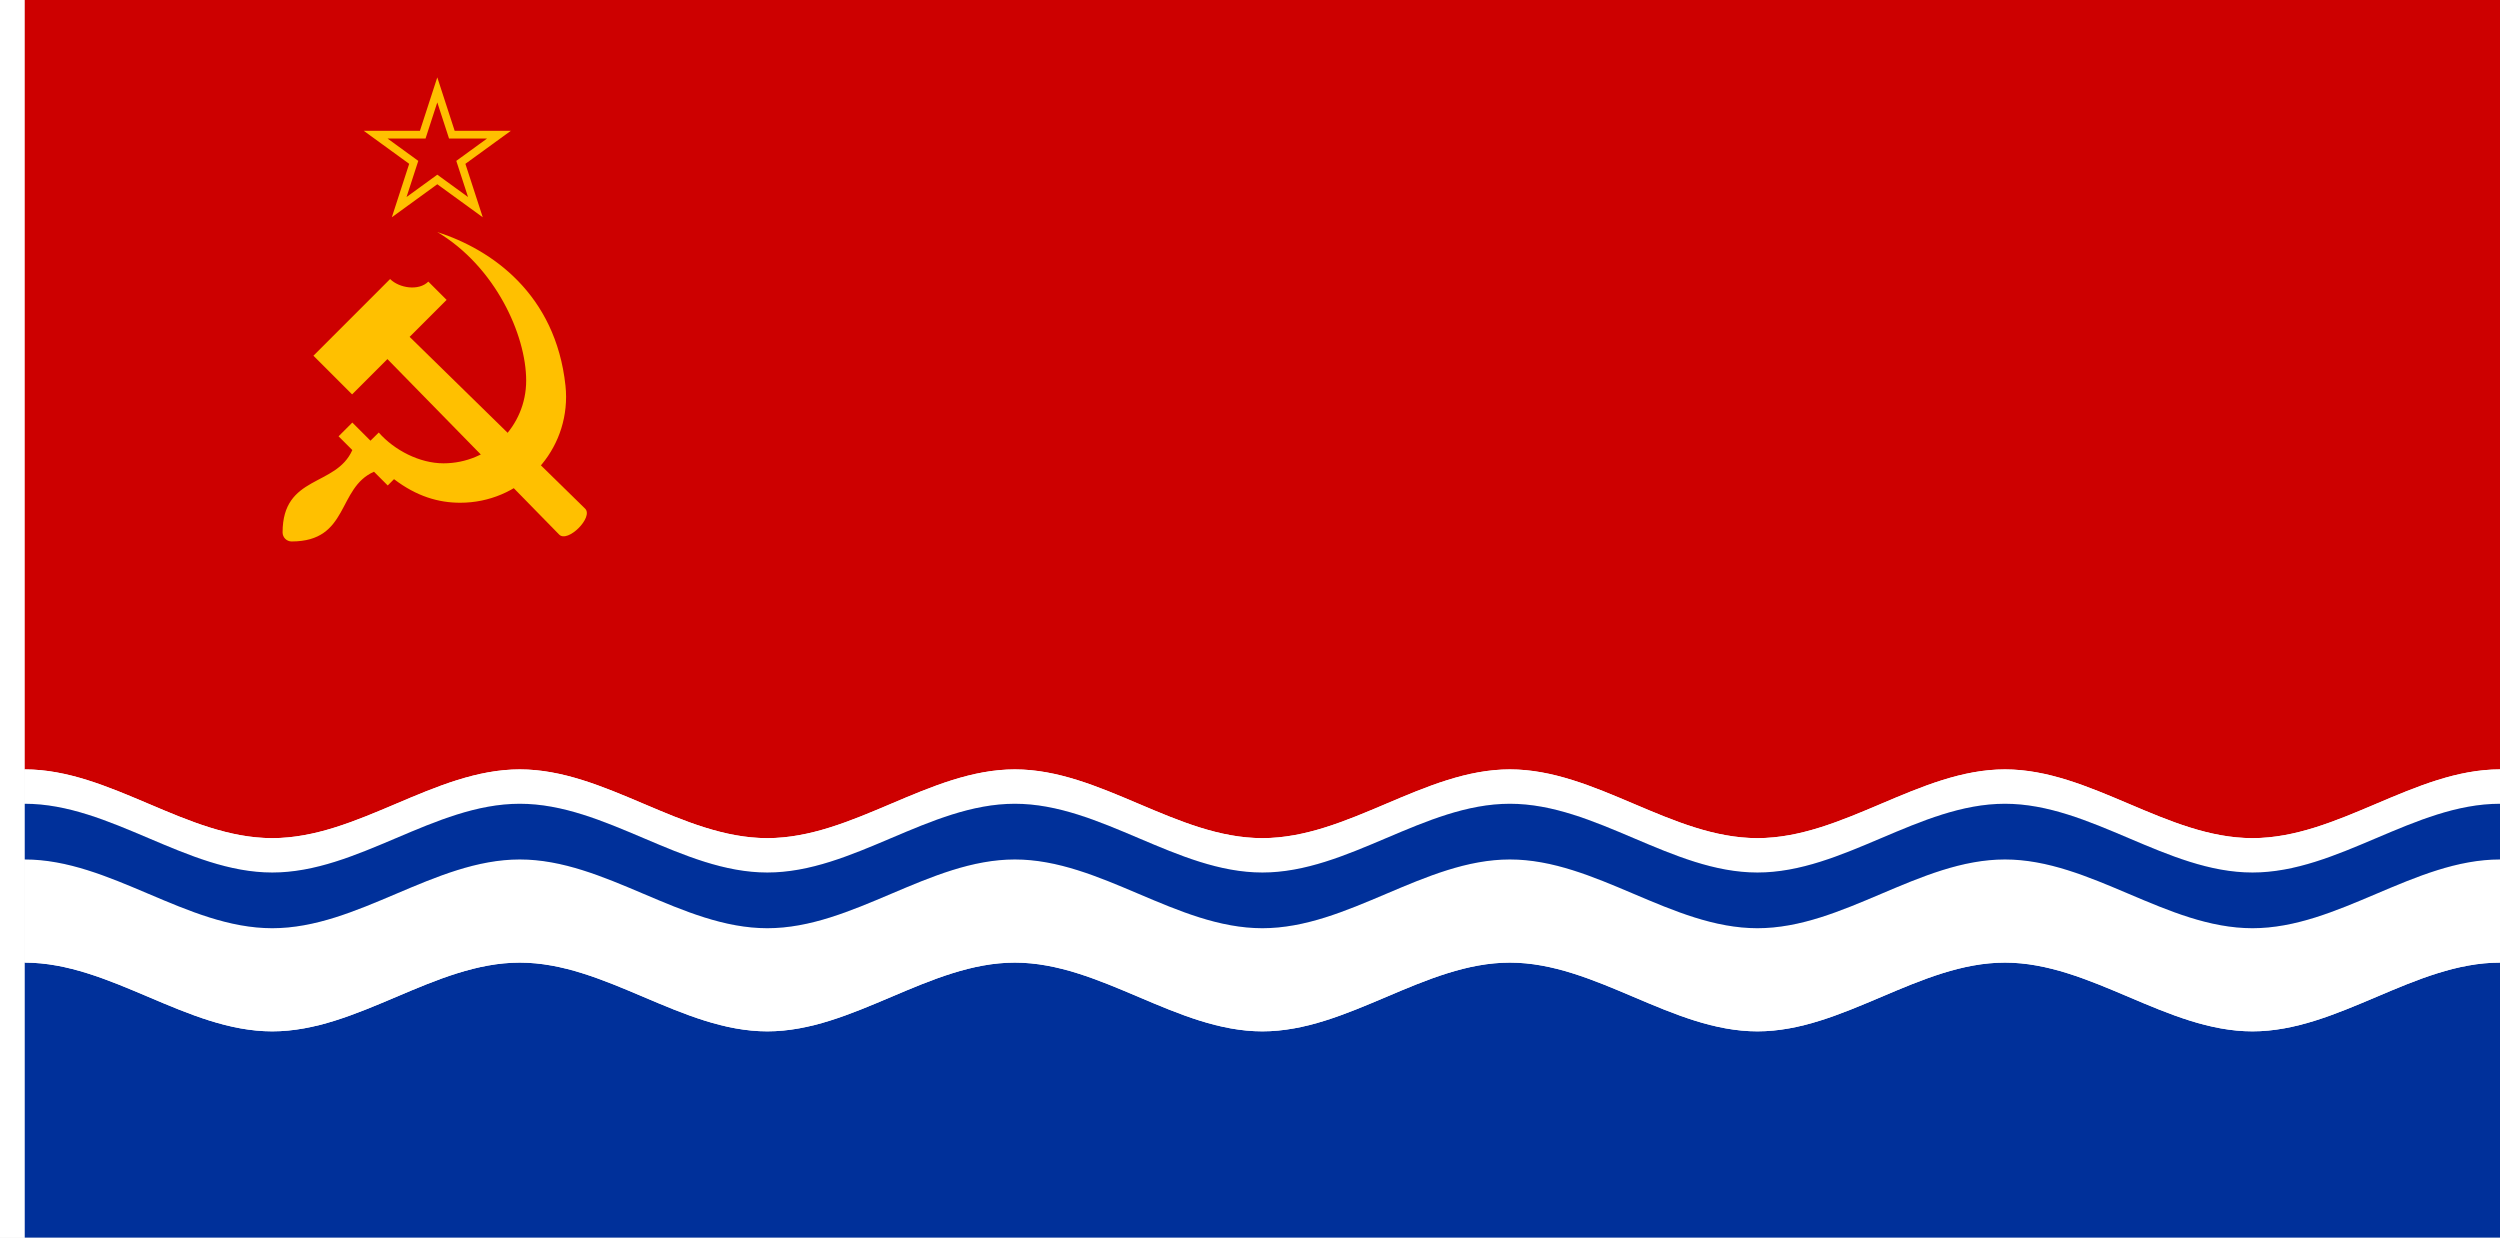
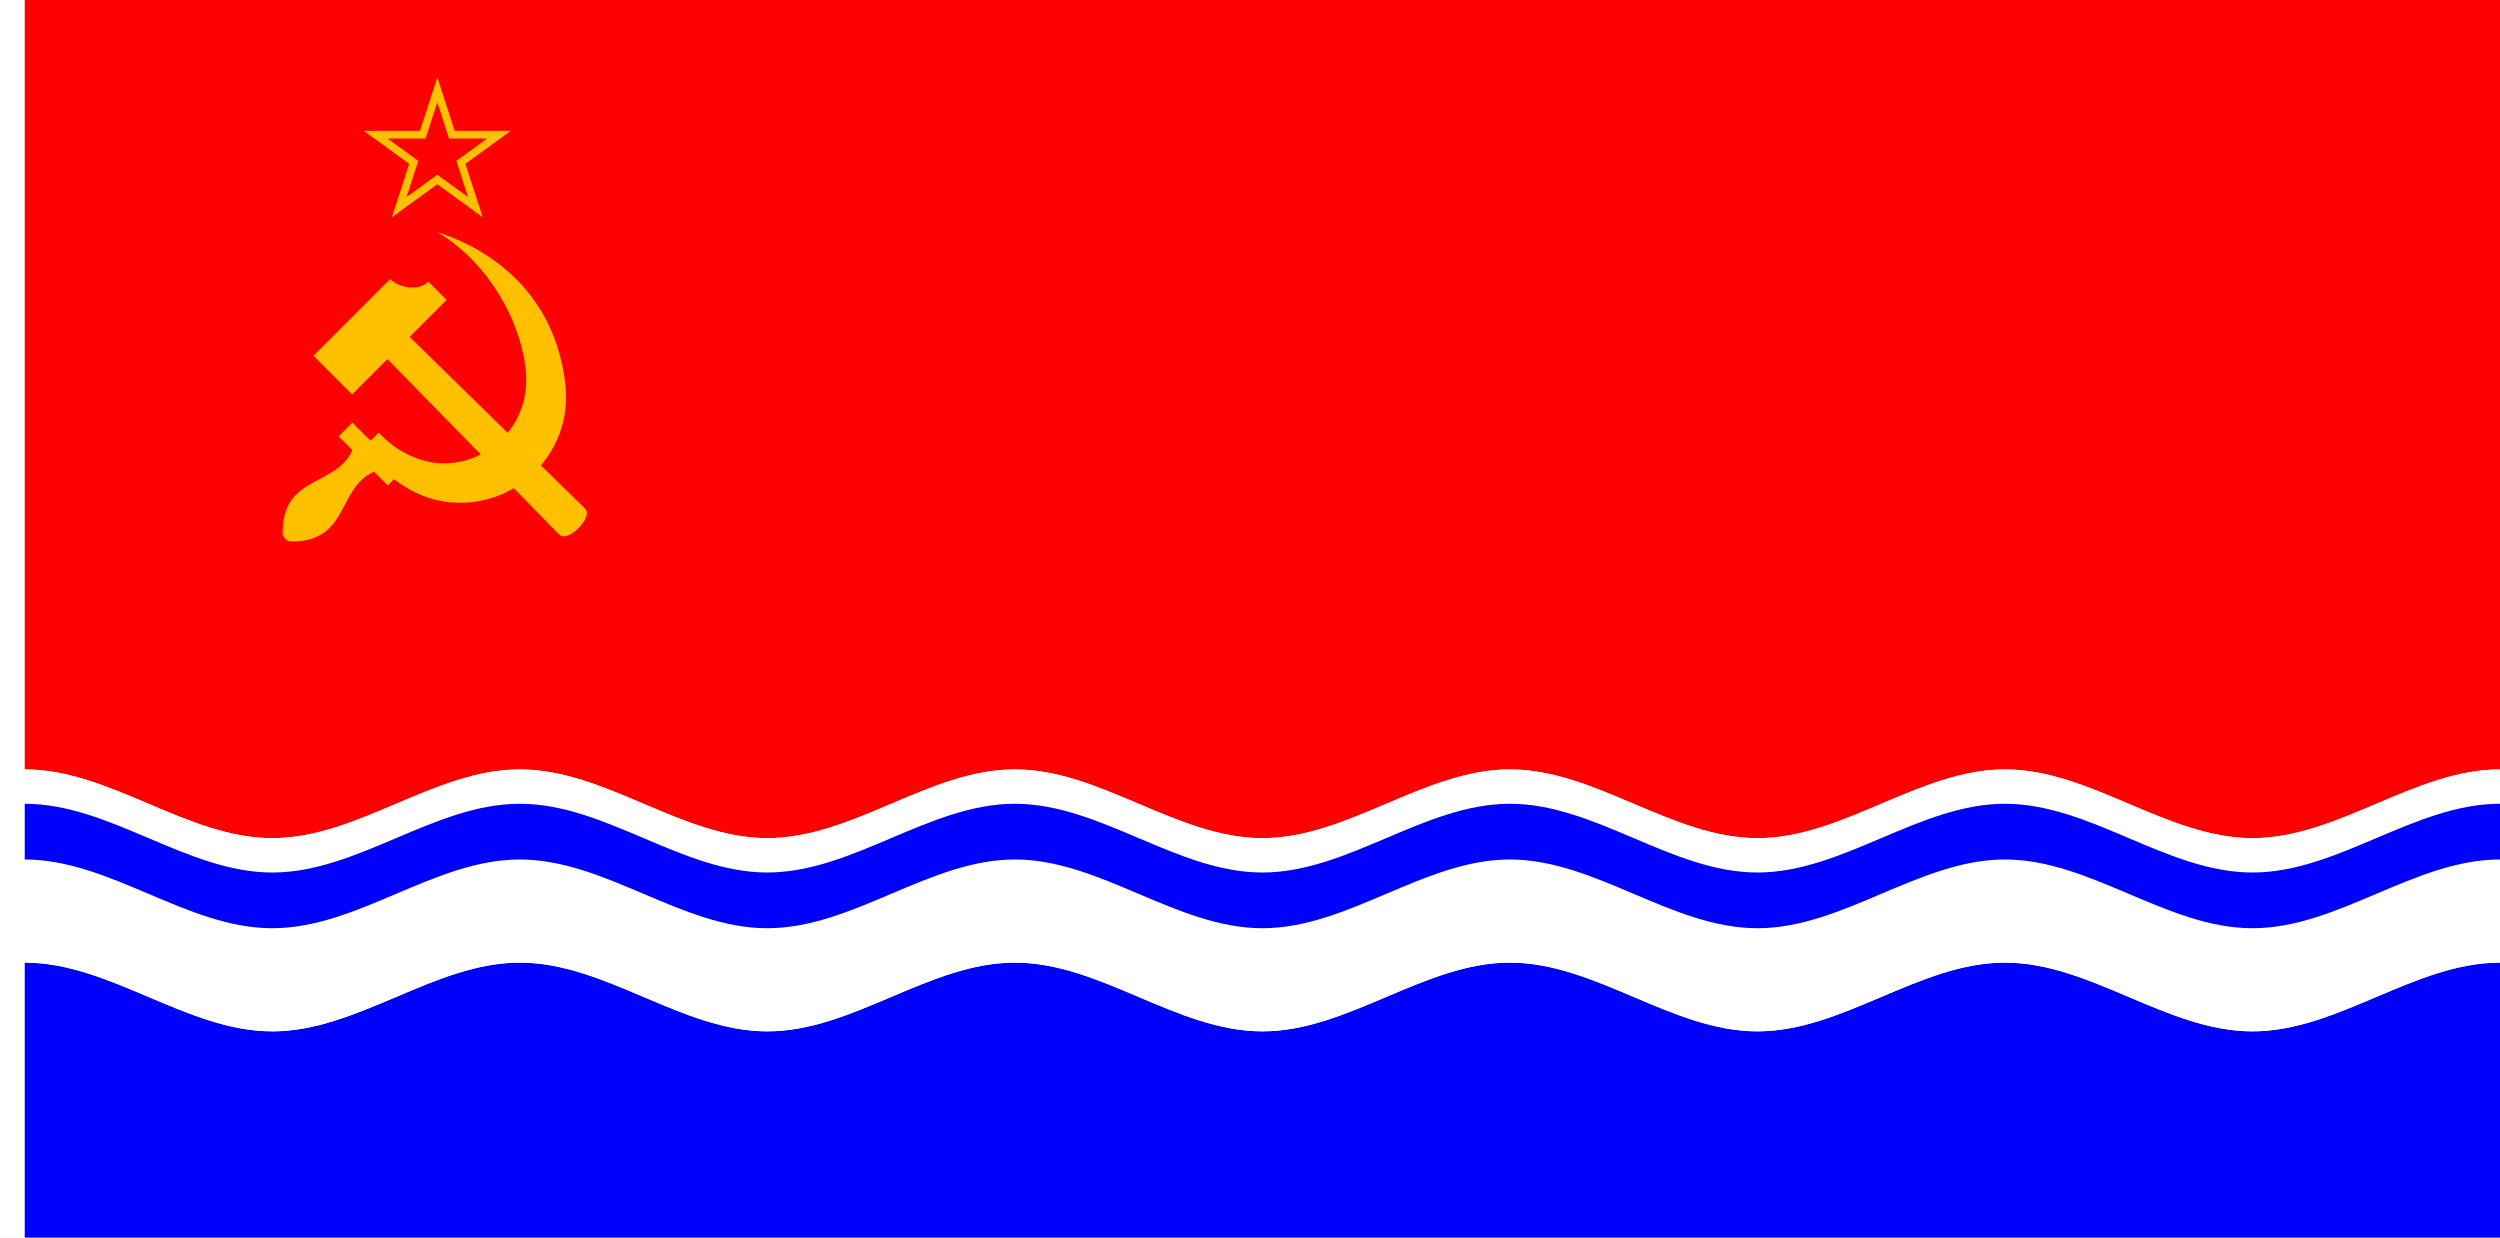
<svg xmlns="http://www.w3.org/2000/svg" width="3636" height="1800" viewBox="0 0 962.025 476.25" version="1.1" id="svg8">
  <defs id="defs2" />
  <g id="layer1" transform="translate(112.3345,-299.2679)">
    <path style="fill:#ffffff;fill-opacity:1;stroke:none;stroke-width:0.512px;stroke-linecap:butt;stroke-linejoin:miter;stroke-opacity:1" d="m -102.81,299.268 h -9.525 v 476.25 h 9.525 z" id="path1079" />
-     <path id="path822" d="m -102.81,299.268 h 952.5 l 2e-5,296.07 c -32.952,0 -62.298,26.458 -95.25,26.458 -32.952,0 -62.298,-26.458 -95.25,-26.458 -32.952,0 -62.298,26.458 -95.25,26.458 -32.952,0 -62.298,-26.458 -95.25,-26.458 -32.952,0 -62.298,26.458 -95.25,26.458 -32.952,0 -62.298,-26.458 -95.25,-26.458 -32.952,0 -62.298,26.458 -95.25,26.458 -32.952,0 -62.298,-26.458 -95.25,-26.458 -32.952,0 -62.298,26.458 -95.25,26.458 -32.952,0 -62.298,-26.458 -95.25,-26.458 z" style="fill:#cd0000;fill-opacity:1;stroke:none;stroke-width:1.296px;stroke-linecap:butt;stroke-linejoin:miter;stroke-opacity:1" />
-     <g id="g4">
-       <path style="fill:#ffc000;fill-opacity:1;fill-rule:evenodd;stroke:none;stroke-width:0.265;stroke-linecap:round;stroke-linejoin:round;stroke-miterlimit:4;stroke-dasharray:none;stroke-dashoffset:0;stroke-opacity:1" d="m 36.87,486.084 -5.292,-5.292 c -14.267,6.278 -9.473,26.823 -31.689,26.835 -1.923,10e-4 -3.482,-1.558 -3.481,-3.481 0.011,-22.215 20.557,-17.422 26.835,-31.689 l -5.292,-5.292 5.292,-5.292 6.982,6.982 3.19,-3.145 c 6.031,6.847 15.769,11.845 24.894,11.85 17.581,0.01 31.844,-14.252 31.834,-31.834 -0.01,-17.666 -11.947,-43.906 -34.203,-57.162 20.988,6.762 45.534,23.873 49.326,59.099 0.153,1.422 0.234,2.861 0.234,4.31 0.002,22.509 -18.247,40.768 -40.756,40.756 -8.383,-0.004 -16.799,-2.473 -25.457,-9.077 z" id="circle2045" />
-       <path id="path891-1" d="m 112.816,494.989 c 3.363,3.292 -6.691,13.346 -9.983,9.983 L 36.743,437.447 23.158,451.032 8.275,436.15 37.782,406.643 c 3.496,3.496 11.01,4.687 14.708,0.989 l 7.034,7.034 -14.232,14.232 z" style="fill:#ffc000;fill-opacity:1;fill-rule:evenodd;stroke:none;stroke-width:0.265;stroke-linecap:round;stroke-linejoin:round;stroke-miterlimit:4;stroke-dasharray:none;stroke-dashoffset:0;stroke-opacity:1" />
+     <path id="path822" d="m -102.81,299.268 h 952.5 l 2e-5,296.07 c -32.952,0 -62.298,26.458 -95.25,26.458 -32.952,0 -62.298,-26.458 -95.25,-26.458 -32.952,0 -62.298,26.458 -95.25,26.458 -32.952,0 -62.298,-26.458 -95.25,-26.458 -32.952,0 -62.298,26.458 -95.25,26.458 -32.952,0 -62.298,-26.458 -95.25,-26.458 -32.952,0 -62.298,26.458 -95.25,26.458 -32.952,0 -62.298,-26.458 -95.25,-26.458 -32.952,0 -62.298,26.458 -95.25,26.458 -32.952,0 -62.298,-26.458 -95.25,-26.458 z" style="fill:#ff0000;fill-opacity:1;stroke:none;stroke-width:1.296px;stroke-linecap:butt;stroke-linejoin:miter;stroke-opacity:1" />
+     <g id="g1" style="fill:#ffc000;fill-opacity:1">
+       <g id="g4" style="fill:#ffc000;fill-opacity:1">
+         <path style="fill:#ffc000;fill-opacity:1;fill-rule:evenodd;stroke:none;stroke-width:0.265;stroke-linecap:round;stroke-linejoin:round;stroke-miterlimit:4;stroke-dasharray:none;stroke-dashoffset:0;stroke-opacity:1" d="m 36.87,486.084 -5.292,-5.292 c -14.267,6.278 -9.473,26.823 -31.689,26.835 -1.923,10e-4 -3.482,-1.558 -3.481,-3.481 0.011,-22.215 20.557,-17.422 26.835,-31.689 l -5.292,-5.292 5.292,-5.292 6.982,6.982 3.19,-3.145 c 6.031,6.847 15.769,11.845 24.894,11.85 17.581,0.01 31.844,-14.252 31.834,-31.834 -0.01,-17.666 -11.947,-43.906 -34.203,-57.162 20.988,6.762 45.534,23.873 49.326,59.099 0.153,1.422 0.234,2.861 0.234,4.31 0.002,22.509 -18.247,40.768 -40.756,40.756 -8.383,-0.004 -16.799,-2.473 -25.457,-9.077 z" id="circle2045" />
+         <path id="path891-1" d="m 112.816,494.989 c 3.363,3.292 -6.691,13.346 -9.983,9.983 L 36.743,437.447 23.158,451.032 8.275,436.15 37.782,406.643 c 3.496,3.496 11.01,4.687 14.708,0.989 l 7.034,7.034 -14.232,14.232 z" style="fill:#ffc000;fill-opacity:1;fill-rule:evenodd;stroke:none;stroke-width:0.265;stroke-linecap:round;stroke-linejoin:round;stroke-miterlimit:4;stroke-dasharray:none;stroke-dashoffset:0;stroke-opacity:1" />
+       </g>
+       <path style="color:#000000;font-style:normal;font-variant:normal;font-weight:normal;font-stretch:normal;font-size:medium;line-height:normal;font-family:sans-serif;font-variant-ligatures:normal;font-variant-position:normal;font-variant-caps:normal;font-variant-numeric:normal;font-variant-alternates:normal;font-feature-settings:normal;text-indent:0;text-align:start;text-decoration:none;text-decoration-line:none;text-decoration-style:solid;text-decoration-color:#000000;letter-spacing:normal;word-spacing:normal;text-transform:none;writing-mode:lr-tb;direction:ltr;text-orientation:mixed;dominant-baseline:auto;baseline-shift:baseline;text-anchor:start;white-space:normal;shape-padding:0;clip-rule:nonzero;display:inline;overflow:visible;visibility:visible;isolation:auto;mix-blend-mode:normal;color-interpolation:sRGB;color-interpolation-filters:linearRGB;solid-color:#000000;solid-opacity:1;vector-effect:none;fill:#ffc000;fill-opacity:1;fill-rule:evenodd;stroke:none;stroke-width:0.265;stroke-linecap:round;stroke-linejoin:round;stroke-miterlimit:4;stroke-dasharray:none;stroke-dashoffset:0;stroke-opacity:1;color-rendering:auto;image-rendering:auto;shape-rendering:auto;text-rendering:auto;enable-background:accumulate" d="m 55.94,329.033 -6.683,20.568 H 27.632 L 45.127,362.312 38.445,382.88 55.94,370.169 73.436,382.88 66.753,362.312 84.249,349.601 H 62.623 Z m -4.521,23.545 4.521,-13.912 4.52,13.912 h 14.627 l -11.834,8.598 4.521,13.912 -11.834,-8.598 -11.836,8.598 4.521,-13.912 -11.834,-8.598 z" id="path830-1" />
    </g>
-     <path style="color:#000000;font-style:normal;font-variant:normal;font-weight:normal;font-stretch:normal;font-size:medium;line-height:normal;font-family:sans-serif;font-variant-ligatures:normal;font-variant-position:normal;font-variant-caps:normal;font-variant-numeric:normal;font-variant-alternates:normal;font-feature-settings:normal;text-indent:0;text-align:start;text-decoration:none;text-decoration-line:none;text-decoration-style:solid;text-decoration-color:#000000;letter-spacing:normal;word-spacing:normal;text-transform:none;writing-mode:lr-tb;direction:ltr;text-orientation:mixed;dominant-baseline:auto;baseline-shift:baseline;text-anchor:start;white-space:normal;shape-padding:0;clip-rule:nonzero;display:inline;overflow:visible;visibility:visible;isolation:auto;mix-blend-mode:normal;color-interpolation:sRGB;color-interpolation-filters:linearRGB;solid-color:#000000;solid-opacity:1;vector-effect:none;fill:#ffc000;fill-opacity:1;fill-rule:evenodd;stroke:none;stroke-width:0.265;stroke-linecap:round;stroke-linejoin:round;stroke-miterlimit:4;stroke-dasharray:none;stroke-dashoffset:0;stroke-opacity:1;color-rendering:auto;image-rendering:auto;shape-rendering:auto;text-rendering:auto;enable-background:accumulate" d="m 55.94,329.033 -6.683,20.568 H 27.632 L 45.127,362.312 38.445,382.88 55.94,370.169 73.436,382.88 66.753,362.312 84.249,349.601 H 62.623 Z m -4.521,23.545 4.521,-13.912 4.52,13.912 h 14.627 l -11.834,8.598 4.521,13.912 -11.834,-8.598 -11.836,8.598 4.521,-13.912 -11.834,-8.598 z" id="path830-1" />
-     <path style="fill:#00309a;fill-opacity:1;stroke:none;stroke-width:0.565px;stroke-linecap:butt;stroke-linejoin:miter;stroke-opacity:1" d="M 849.691,775.518 H -102.81 V 669.685 c 32.952,0 62.298,26.458 95.25,26.458 32.952,0 62.298,-26.458 95.25,-26.458 32.952,0 62.298,26.458 95.25,26.458 32.952,0 62.298,-26.458 95.25,-26.458 32.952,0 62.298,26.458 95.25,26.458 32.952,0 62.298,-26.458 95.25,-26.458 32.952,0 62.298,26.458 95.25,26.458 32.952,0 62.298,-26.458 95.25,-26.458 32.952,0 62.298,26.458 95.25,26.458 32.952,0 62.298,-26.458 95.25,-26.458 z" id="path818" />
+     <path style="fill:#0000ff;fill-opacity:1;stroke:none;stroke-width:0.565px;stroke-linecap:butt;stroke-linejoin:miter;stroke-opacity:1" d="M 849.691,775.518 H -102.81 V 669.685 c 32.952,0 62.298,26.458 95.25,26.458 32.952,0 62.298,-26.458 95.25,-26.458 32.952,0 62.298,26.458 95.25,26.458 32.952,0 62.298,-26.458 95.25,-26.458 32.952,0 62.298,26.458 95.25,26.458 32.952,0 62.298,-26.458 95.25,-26.458 32.952,0 62.298,26.458 95.25,26.458 32.952,0 62.298,-26.458 95.25,-26.458 32.952,0 62.298,26.458 95.25,26.458 32.952,0 62.298,-26.458 95.25,-26.458 z" id="path818" />
    <path style="fill:#ffffff;fill-opacity:1;stroke:none;stroke-width:0.565px;stroke-linecap:butt;stroke-linejoin:miter;stroke-opacity:1" d="m -102.81,669.685 c 32.952,0 62.298,26.458 95.25,26.458 32.952,0 62.298,-26.458 95.25,-26.458 32.952,0 62.298,26.458 95.25,26.458 32.952,0 62.298,-26.458 95.25,-26.458 32.952,0 62.298,26.458 95.25,26.458 32.952,0 62.298,-26.458 95.25,-26.458 32.952,0 62.298,26.458 95.25,26.458 32.952,0 62.298,-26.458 95.25,-26.458 32.952,0 62.298,26.458 95.25,26.458 32.952,0 62.298,-26.458 95.25,-26.458 l 0,-39.687 c -32.952,0 -62.298,26.458 -95.25,26.458 -32.952,0 -62.298,-26.458 -95.25,-26.458 -32.952,0 -62.298,26.458 -95.25,26.458 -32.952,0 -62.298,-26.458 -95.25,-26.458 -32.952,0 -62.298,26.458 -95.25,26.458 -32.952,0 -62.298,-26.458 -95.25,-26.458 -32.952,0 -62.298,26.458 -95.25,26.458 -32.952,0 -62.298,-26.458 -95.25,-26.458 -32.952,0 -62.298,26.458 -95.25,26.458 -32.952,0 -62.298,-26.458 -95.25,-26.458 z" id="path831" />
    <path id="path833" d="m -102.81,608.567 c 32.952,0 62.298,26.458 95.25,26.458 32.952,0 62.298,-26.458 95.25,-26.458 32.952,0 62.298,26.458 95.25,26.458 32.952,0 62.298,-26.458 95.25,-26.458 32.952,0 62.298,26.458 95.25,26.458 32.952,0 62.298,-26.458 95.25,-26.458 32.952,0 62.298,26.458 95.25,26.458 32.952,0 62.298,-26.458 95.25,-26.458 32.952,0 62.298,26.458 95.25,26.458 32.952,0 62.298,-26.458 95.25,-26.458 v -13.229 c -32.952,0 -62.298,26.458 -95.25,26.458 -32.952,0 -62.298,-26.458 -95.25,-26.458 -32.952,0 -62.298,26.458 -95.25,26.458 -32.952,0 -62.298,-26.458 -95.25,-26.458 -32.952,0 -62.298,26.458 -95.25,26.458 -32.952,0 -62.298,-26.458 -95.25,-26.458 -32.952,0 -62.298,26.458 -95.25,26.458 -32.952,0 -62.298,-26.458 -95.25,-26.458 -32.952,0 -62.298,26.458 -95.25,26.458 -32.952,0 -62.298,-26.458 -95.25,-26.458 z" style="fill:#ffffff;fill-opacity:1;stroke:none;stroke-width:0.565px;stroke-linecap:butt;stroke-linejoin:miter;stroke-opacity:1" />
-     <path id="path835" d="m -102.81,629.997 c 32.952,0 62.298,26.458 95.25,26.458 32.952,0 62.298,-26.458 95.25,-26.458 32.952,0 62.298,26.458 95.25,26.458 32.952,0 62.298,-26.458 95.25,-26.458 32.952,0 62.298,26.458 95.25,26.458 32.952,0 62.298,-26.458 95.25,-26.458 32.952,0 62.298,26.458 95.25,26.458 32.952,0 62.298,-26.458 95.25,-26.458 32.952,0 62.298,26.458 95.25,26.458 32.952,0 62.298,-26.458 95.25,-26.458 v -21.43 c -32.952,0 -62.298,26.458 -95.25,26.458 -32.952,0 -62.298,-26.458 -95.25,-26.458 -32.952,0 -62.298,26.458 -95.25,26.458 -32.952,0 -62.298,-26.458 -95.25,-26.458 -32.952,0 -62.298,26.458 -95.25,26.458 -32.952,0 -62.298,-26.458 -95.25,-26.458 -32.952,0 -62.298,26.458 -95.25,26.458 -32.952,0 -62.298,-26.458 -95.25,-26.458 -32.952,0 -62.298,26.458 -95.25,26.458 -32.952,0 -62.298,-26.458 -95.25,-26.458 z" style="fill:#00309a;fill-opacity:1;stroke:none;stroke-width:0.565px;stroke-linecap:butt;stroke-linejoin:miter;stroke-opacity:1" />
+     <path id="path835" d="m -102.81,629.997 c 32.952,0 62.298,26.458 95.25,26.458 32.952,0 62.298,-26.458 95.25,-26.458 32.952,0 62.298,26.458 95.25,26.458 32.952,0 62.298,-26.458 95.25,-26.458 32.952,0 62.298,26.458 95.25,26.458 32.952,0 62.298,-26.458 95.25,-26.458 32.952,0 62.298,26.458 95.25,26.458 32.952,0 62.298,-26.458 95.25,-26.458 32.952,0 62.298,26.458 95.25,26.458 32.952,0 62.298,-26.458 95.25,-26.458 v -21.43 c -32.952,0 -62.298,26.458 -95.25,26.458 -32.952,0 -62.298,-26.458 -95.25,-26.458 -32.952,0 -62.298,26.458 -95.25,26.458 -32.952,0 -62.298,-26.458 -95.25,-26.458 -32.952,0 -62.298,26.458 -95.25,26.458 -32.952,0 -62.298,-26.458 -95.25,-26.458 -32.952,0 -62.298,26.458 -95.25,26.458 -32.952,0 -62.298,-26.458 -95.25,-26.458 -32.952,0 -62.298,26.458 -95.25,26.458 -32.952,0 -62.298,-26.458 -95.25,-26.458 z" style="fill:#0000ff;fill-opacity:1;stroke:none;stroke-width:0.565px;stroke-linecap:butt;stroke-linejoin:miter;stroke-opacity:1" />
  </g>
</svg>
